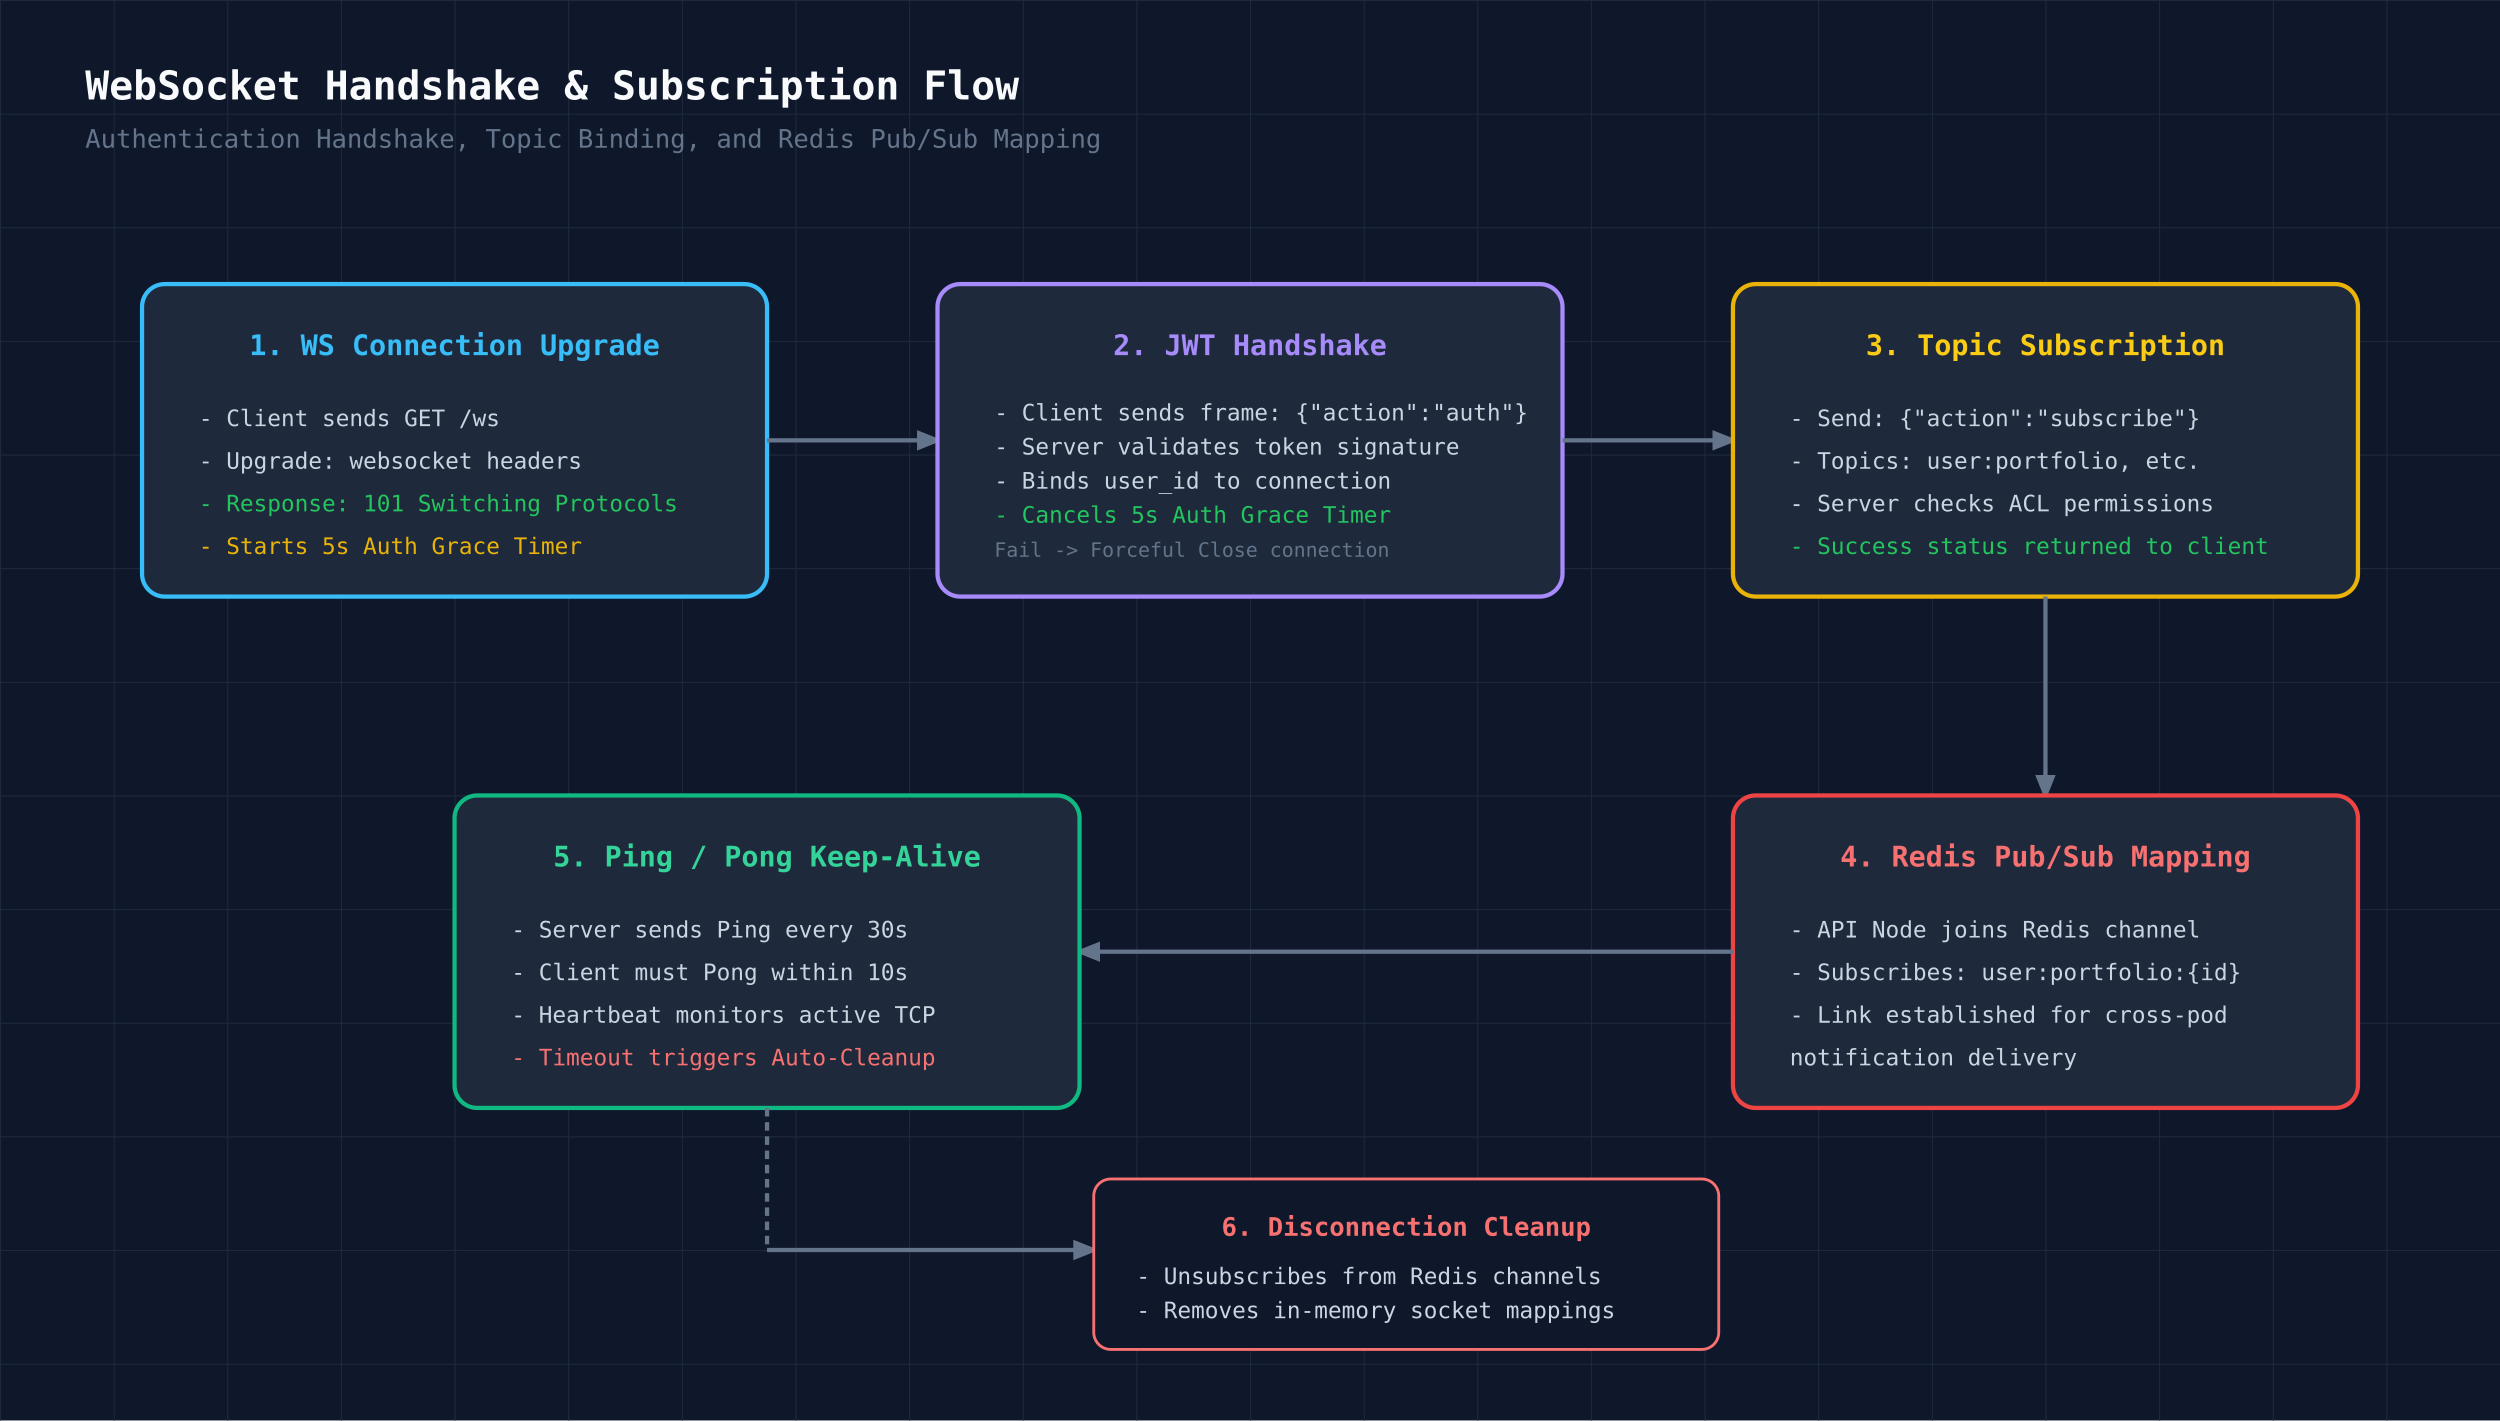
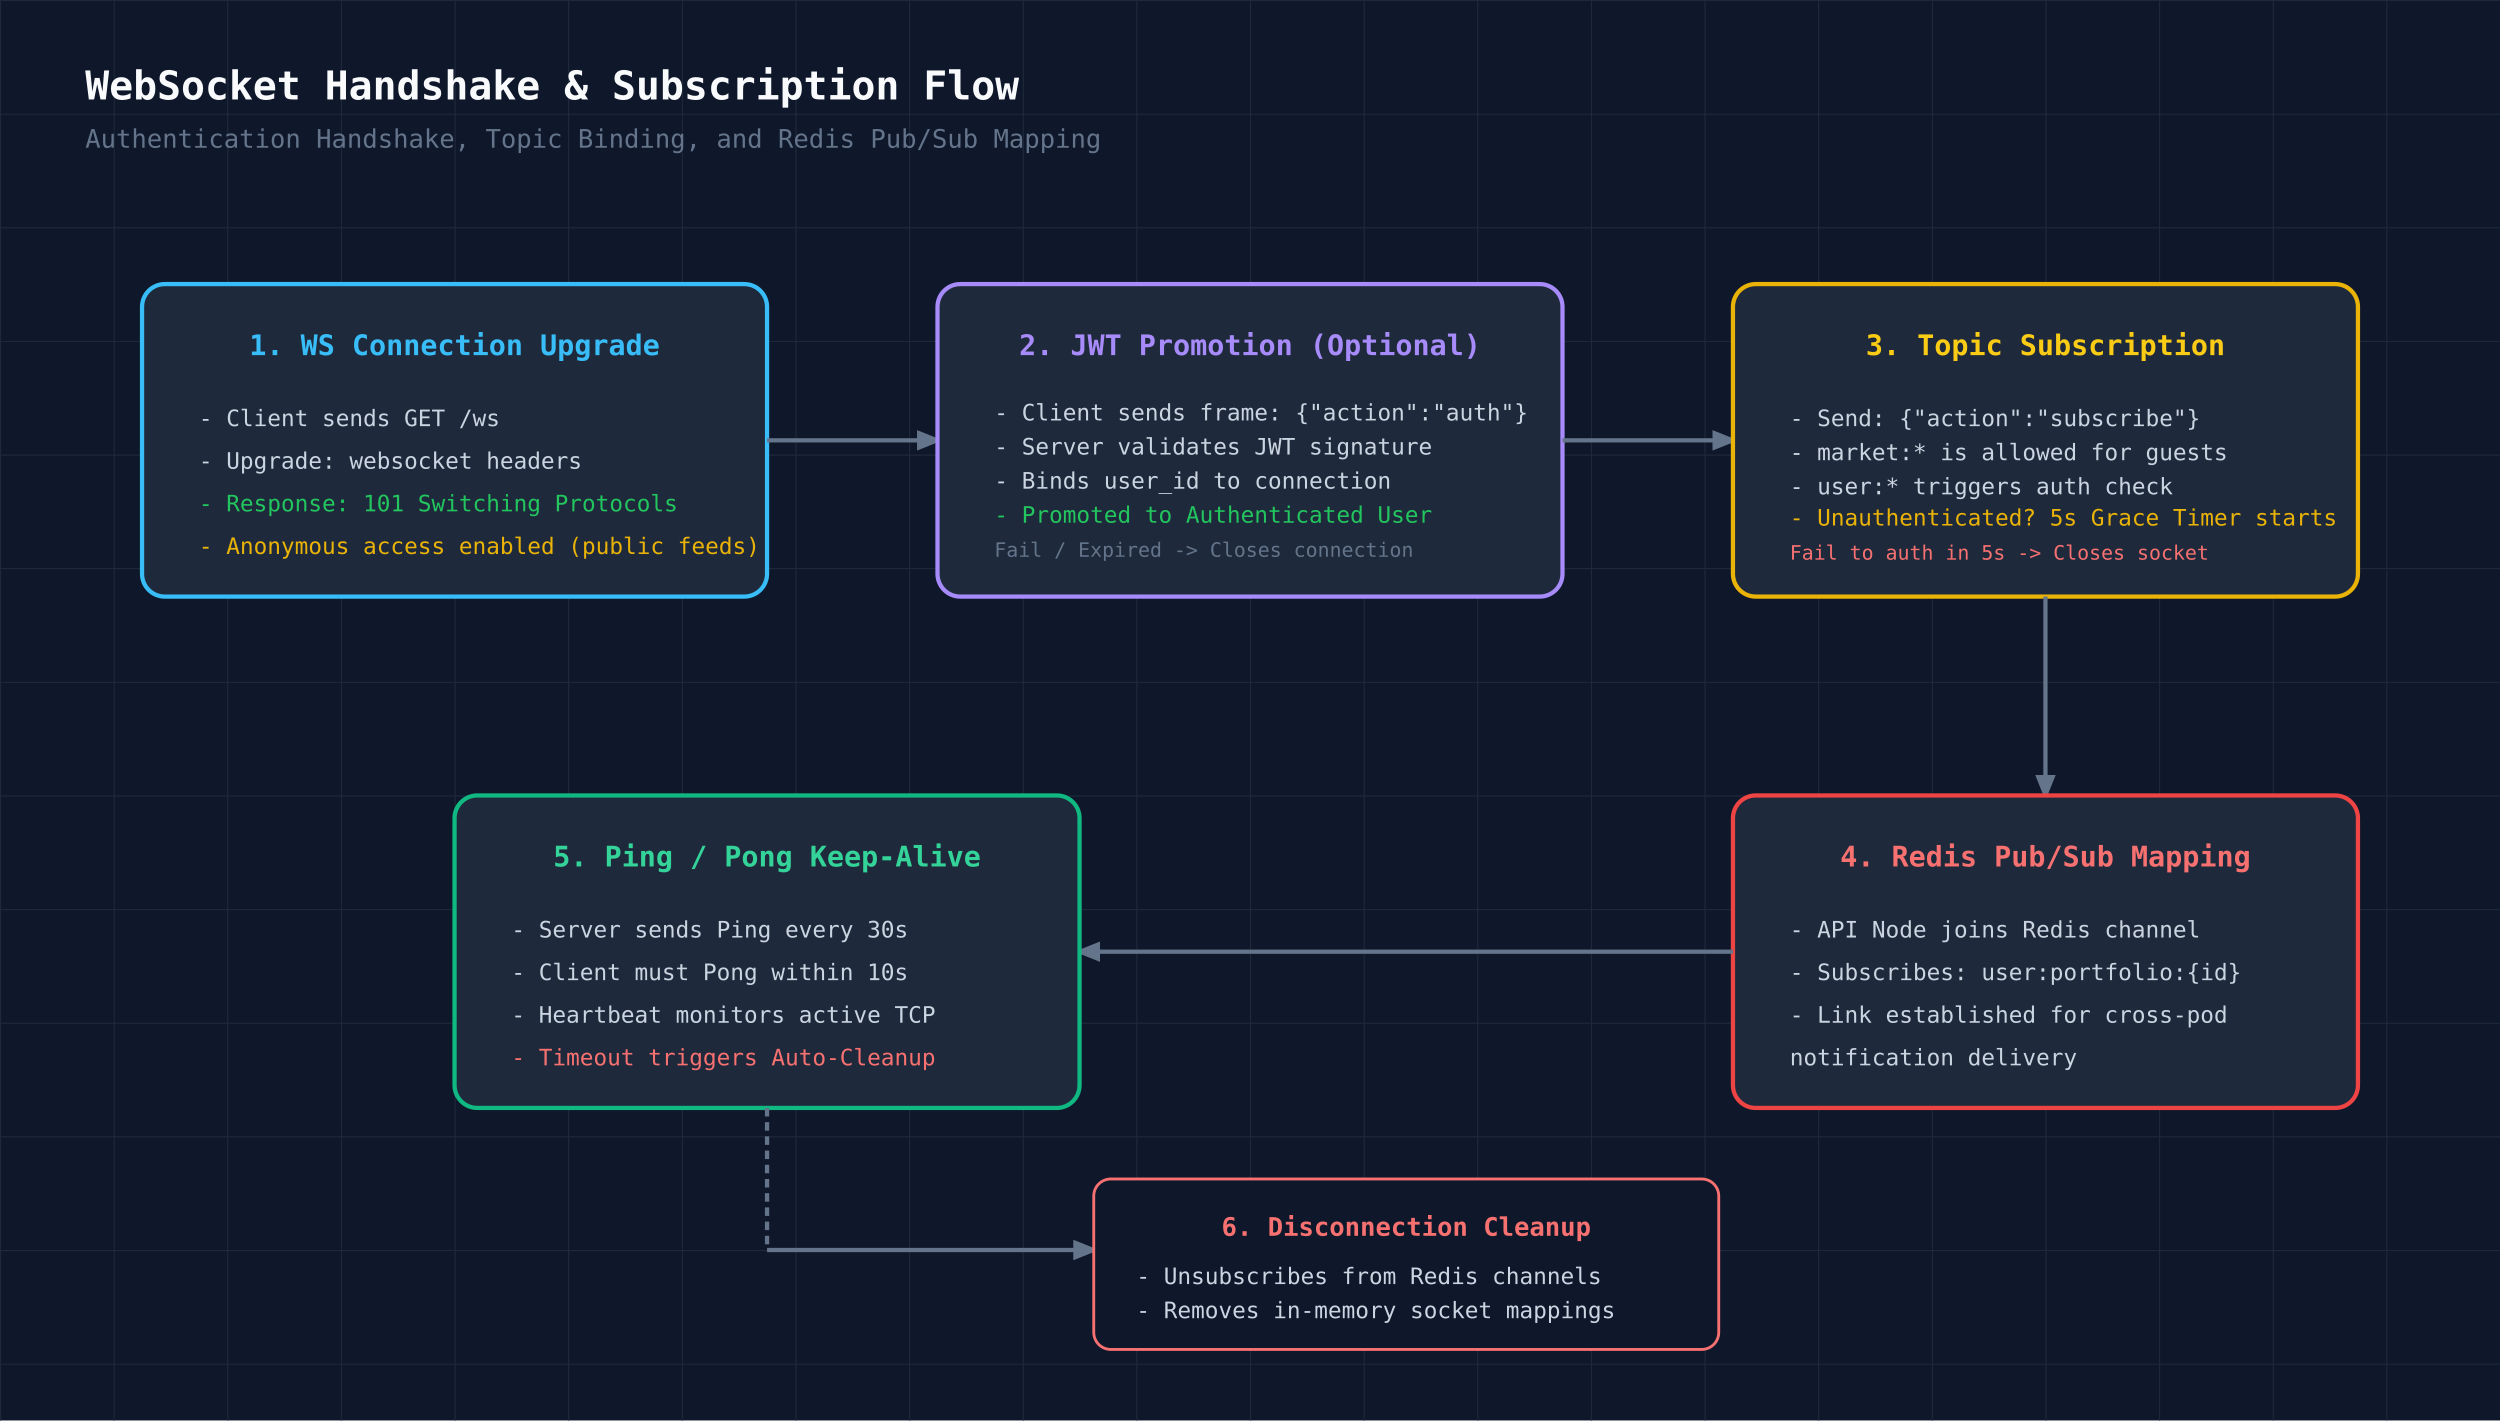
<svg xmlns="http://www.w3.org/2000/svg" viewBox="0 0 880 500" width="100%" height="100%">
  <rect width="100%" height="100%" fill="#0f172a" />
  <defs>
    <pattern id="grid" width="40" height="40" patternUnits="userSpaceOnUse">
      <path d="M 40 0 L 0 0 0 40" fill="none" stroke="#1e293b" stroke-width="0.75" />
    </pattern>
    <marker id="arr" viewBox="0 0 10 10" refX="8" refY="5" markerWidth="6" markerHeight="6" orient="auto-start-reverse">
      <path d="M 0 1 L 10 5 L 0 9 z" fill="#64748b" />
    </marker>
    <marker id="arrBlue" viewBox="0 0 10 10" refX="8" refY="5" markerWidth="6" markerHeight="6" orient="auto-start-reverse">
      <path d="M 0 1 L 10 5 L 0 9 z" fill="#0ea5e9" />
    </marker>
  </defs>
  <rect width="100%" height="100%" fill="url(#grid)" />
  <text x="30" y="35" fill="#f8fafc" font-family="monospace" font-size="14" font-weight="bold">WebSocket Handshake &amp; Subscription Flow</text>
  <text x="30" y="52" fill="#64748b" font-family="monospace" font-size="9">Authentication Handshake, Topic Binding, and Redis Pub/Sub Mapping</text>
  <rect x="50" y="100" width="220" height="110" rx="8" fill="#1e293b" stroke="#38bdf8" stroke-width="1.5" />
  <text x="160" y="125" text-anchor="middle" fill="#38bdf8" font-family="monospace" font-size="10" font-weight="bold">1. WS Connection Upgrade</text>
  <text x="70" y="150" fill="#cbd5e1" font-family="monospace" font-size="8">- Client sends GET /ws</text>
  <text x="70" y="165" fill="#cbd5e1" font-family="monospace" font-size="8">- Upgrade: websocket headers</text>
  <text x="70" y="180" fill="#22c55e" font-family="monospace" font-size="8">- Response: 101 Switching Protocols</text>
-   <text x="70" y="195" fill="#eab308" font-family="monospace" font-size="8">- Starts 5s Auth Grace Timer</text>
+   <text x="70" y="195" fill="#eab308" font-family="monospace" font-size="8">- Anonymous access enabled (public feeds)</text>
  <line x1="270" y1="155" x2="330" y2="155" stroke="#64748b" stroke-width="1.5" marker-end="url(#arr)" />
  <rect x="330" y="100" width="220" height="110" rx="8" fill="#1e293b" stroke="#a78bfa" stroke-width="1.5" />
-   <text x="440" y="125" text-anchor="middle" fill="#a78bfa" font-family="monospace" font-size="10" font-weight="bold">2. JWT Handshake</text>
+   <text x="440" y="125" text-anchor="middle" fill="#a78bfa" font-family="monospace" font-size="10" font-weight="bold">2. JWT Promotion (Optional)</text>
  <text x="350" y="148" fill="#cbd5e1" font-family="monospace" font-size="8">- Client sends frame: {"action":"auth"}</text>
-   <text x="350" y="160" fill="#cbd5e1" font-family="monospace" font-size="8">- Server validates token signature</text>
+   <text x="350" y="160" fill="#cbd5e1" font-family="monospace" font-size="8">- Server validates JWT signature</text>
  <text x="350" y="172" fill="#cbd5e1" font-family="monospace" font-size="8">- Binds user_id to connection</text>
-   <text x="350" y="184" fill="#22c55e" font-family="monospace" font-size="8">- Cancels 5s Auth Grace Timer</text>
-   <text x="350" y="196" fill="#64748b" font-family="monospace" font-size="7">Fail -&gt; Forceful Close connection</text>
+   <text x="350" y="184" fill="#22c55e" font-family="monospace" font-size="8">- Promoted to Authenticated User</text>
+   <text x="350" y="196" fill="#64748b" font-family="monospace" font-size="7">Fail / Expired -&gt; Closes connection</text>
  <line x1="550" y1="155" x2="610" y2="155" stroke="#64748b" stroke-width="1.5" marker-end="url(#arr)" />
  <rect x="610" y="100" width="220" height="110" rx="8" fill="#1e293b" stroke="#eab308" stroke-width="1.5" />
  <text x="720" y="125" text-anchor="middle" fill="#facc15" font-family="monospace" font-size="10" font-weight="bold">3. Topic Subscription</text>
  <text x="630" y="150" fill="#cbd5e1" font-family="monospace" font-size="8">- Send: {"action":"subscribe"}</text>
-   <text x="630" y="165" fill="#cbd5e1" font-family="monospace" font-size="8">- Topics: user:portfolio, etc.</text>
-   <text x="630" y="180" fill="#cbd5e1" font-family="monospace" font-size="8">- Server checks ACL permissions</text>
-   <text x="630" y="195" fill="#22c55e" font-family="monospace" font-size="8">- Success status returned to client</text>
+   <text x="630" y="162" fill="#cbd5e1" font-family="monospace" font-size="8">- market:* is allowed for guests</text>
+   <text x="630" y="174" fill="#cbd5e1" font-family="monospace" font-size="8">- user:* triggers auth check</text>
+   <text x="630" y="185" fill="#eab308" font-family="monospace" font-size="8">- Unauthenticated? 5s Grace Timer starts</text>
+   <text x="630" y="197" fill="#f87171" font-family="monospace" font-size="7">Fail to auth in 5s -&gt; Closes socket</text>
  <line x1="720" y1="210" x2="720" y2="280" stroke="#64748b" stroke-width="1.5" marker-end="url(#arr)" />
  <rect x="610" y="280" width="220" height="110" rx="8" fill="#1e293b" stroke="#ef4444" stroke-width="1.5" />
  <text x="720" y="305" text-anchor="middle" fill="#f87171" font-family="monospace" font-size="10" font-weight="bold">4. Redis Pub/Sub Mapping</text>
  <text x="630" y="330" fill="#cbd5e1" font-family="monospace" font-size="8">- API Node joins Redis channel</text>
  <text x="630" y="345" fill="#cbd5e1" font-family="monospace" font-size="8">- Subscribes: user:portfolio:{id}</text>
  <text x="630" y="360" fill="#cbd5e1" font-family="monospace" font-size="8">- Link established for cross-pod</text>
  <text x="630" y="375" fill="#cbd5e1" font-family="monospace" font-size="8">  notification delivery</text>
  <line x1="610" y1="335" x2="380" y2="335" stroke="#64748b" stroke-width="1.5" marker-end="url(#arr)" />
  <rect x="160" y="280" width="220" height="110" rx="8" fill="#1e293b" stroke="#10b981" stroke-width="1.5" />
  <text x="270" y="305" text-anchor="middle" fill="#34d399" font-family="monospace" font-size="10" font-weight="bold">5. Ping / Pong Keep-Alive</text>
  <text x="180" y="330" fill="#cbd5e1" font-family="monospace" font-size="8">- Server sends Ping every 30s</text>
  <text x="180" y="345" fill="#cbd5e1" font-family="monospace" font-size="8">- Client must Pong within 10s</text>
  <text x="180" y="360" fill="#cbd5e1" font-family="monospace" font-size="8">- Heartbeat monitors active TCP</text>
  <text x="180" y="375" fill="#f87171" font-family="monospace" font-size="8">- Timeout triggers Auto-Cleanup</text>
  <line x1="270" y1="390" x2="270" y2="440" stroke="#64748b" stroke-width="1.5" stroke-dasharray="3,2" />
  <line x1="270" y1="440" x2="385" y2="440" stroke="#64748b" stroke-width="1.5" marker-end="url(#arr)" />
  <rect x="385" y="415" width="220" height="60" rx="6" fill="#0f172a" stroke="#f87171" stroke-width="1" />
  <text x="495" y="435" text-anchor="middle" fill="#f87171" font-family="monospace" font-size="9" font-weight="bold">6. Disconnection Cleanup</text>
  <text x="400" y="452" fill="#cbd5e1" font-family="monospace" font-size="8">- Unsubscribes from Redis channels</text>
  <text x="400" y="464" fill="#cbd5e1" font-family="monospace" font-size="8">- Removes in-memory socket mappings</text>
</svg>
